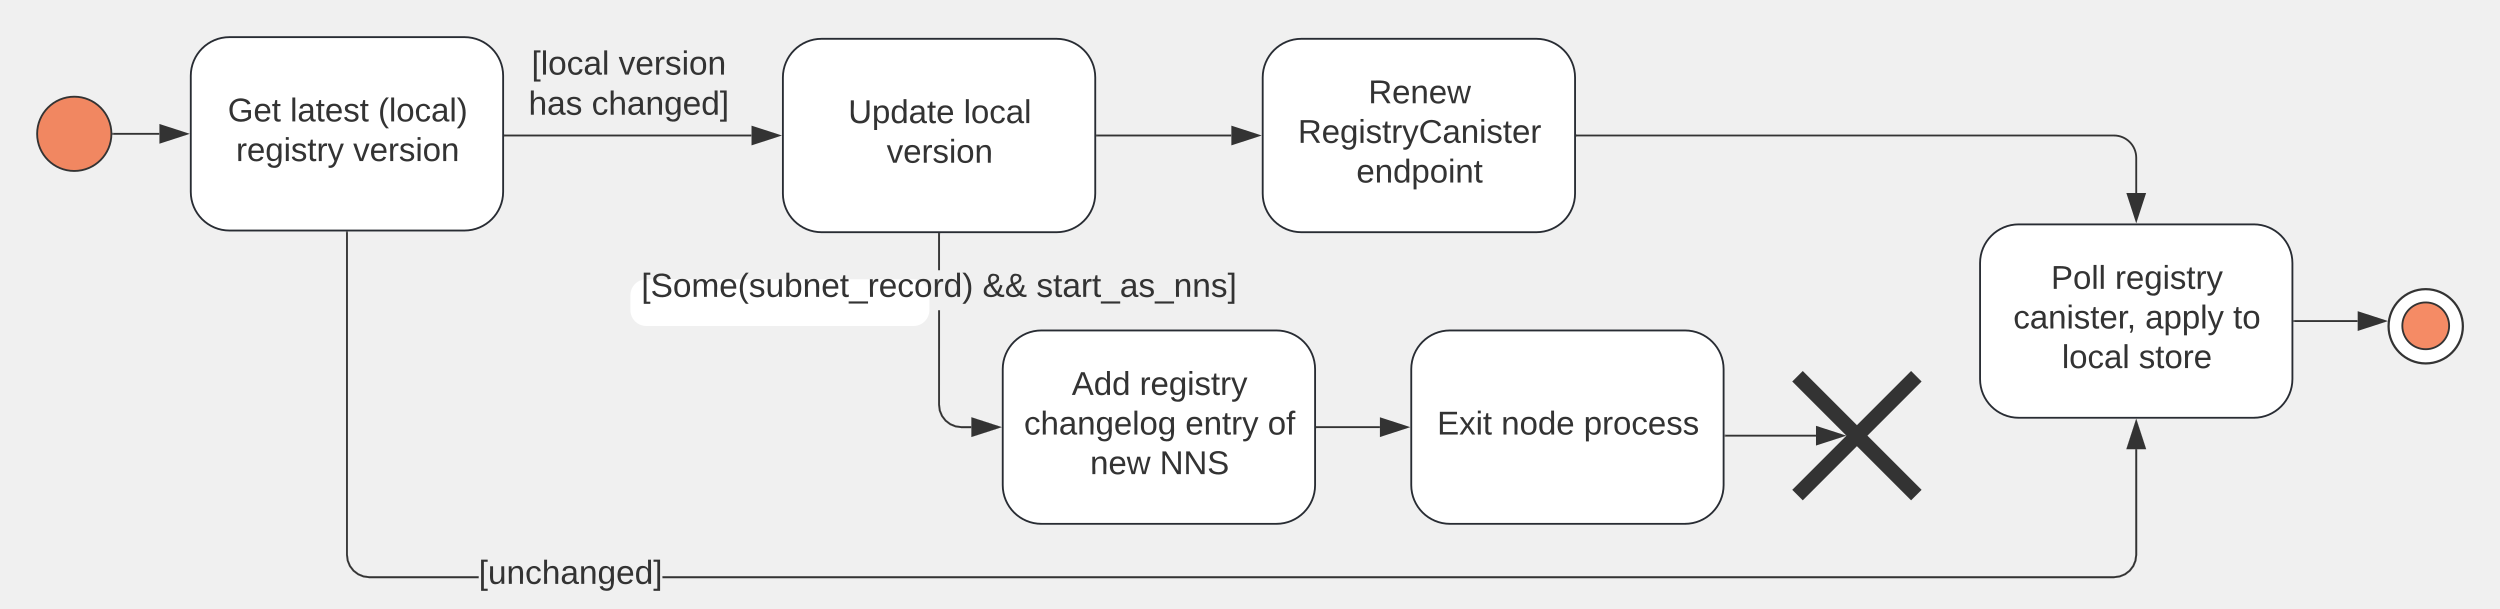
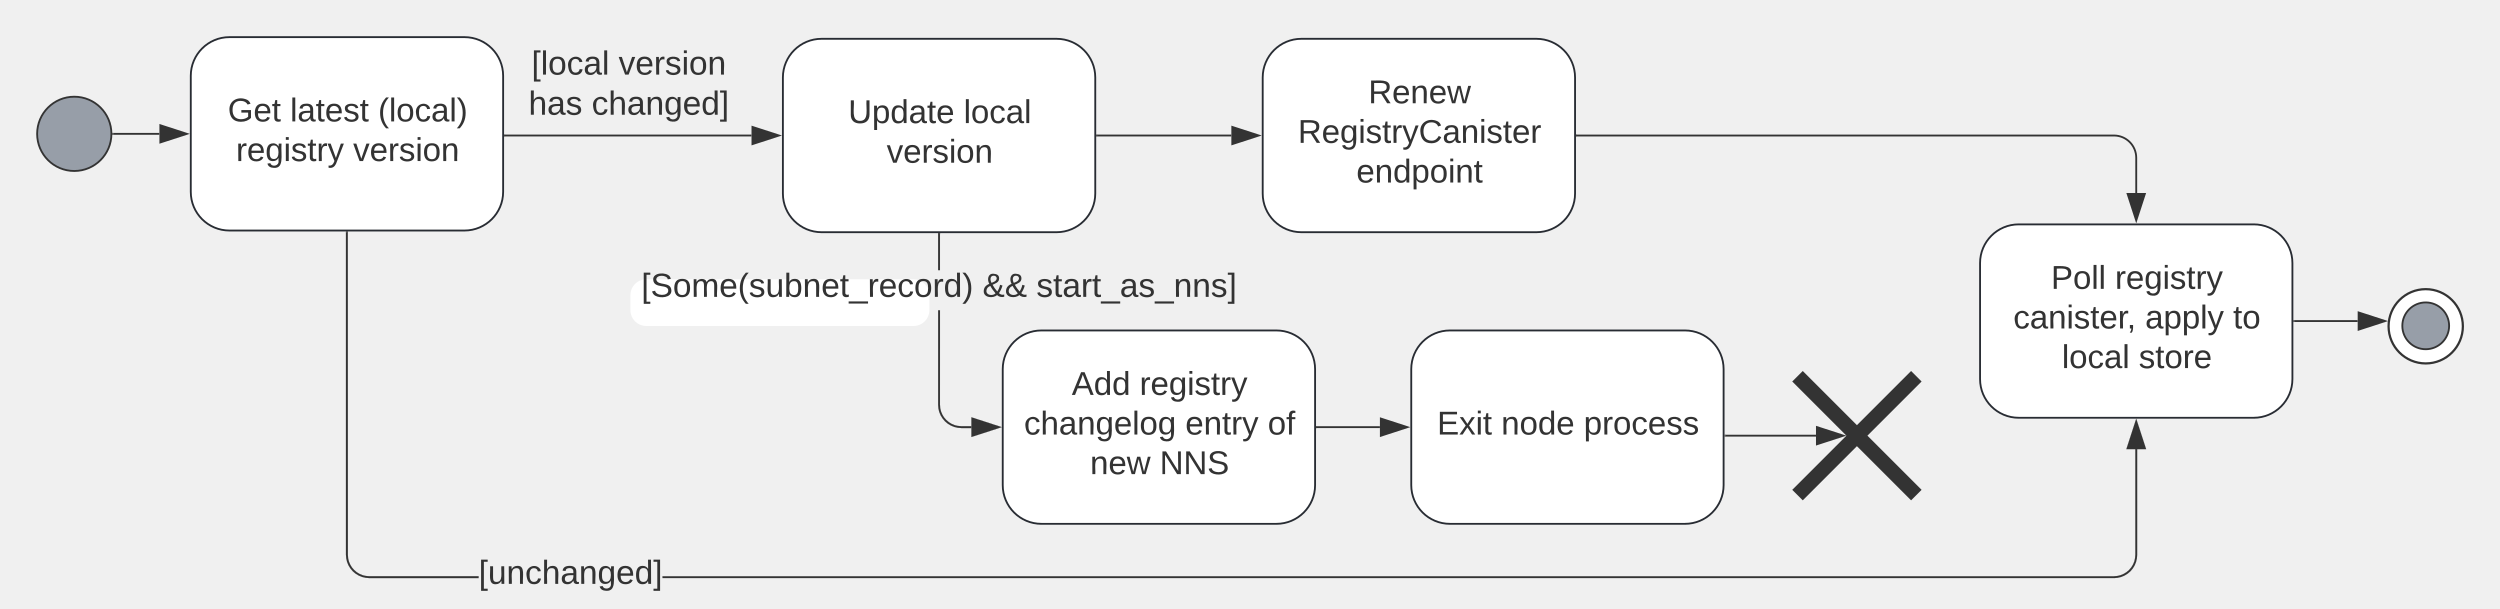
<svg xmlns="http://www.w3.org/2000/svg" xmlns:ns1="lucid" xmlns:xlink="http://www.w3.org/1999/xlink" width="1346.32" height="327.63">
  <g transform="translate(1261 14)" ns1:page-tab-id="t9xVQgvJ4D26">
-     <path d="M-921 144.9c0-4.42 3.58-8 8-8h144c4.42 0 8 3.58 8 8v8.15c0 4.42-3.58 8-8 8h-144c-4.42 0-8-3.58-8-8z" stroke="#fff" fill="#fff" />
+     <path d="M-921 144.9a8 8 0 0 1 8-8h144a8 8 0 0 1 8 8v8.15a8 8 0 0 1-8 8h-144a8 8 0 0 1-8-8z" stroke="#fff" fill="#fff" />
    <path d="M-1137.43 6c-11.5 0-20.83 9.33-20.83 20.83v62.5c0 11.5 9.32 20.82 20.83 20.82h126.55c11.5 0 20.83-9.33 20.83-20.83v-62.5c0-11.5-9.33-20.82-20.83-20.82z" stroke="#282c33" fill="#fff" />
    <use xlink:href="#a" transform="matrix(1,0,0,1,-1150.264,14) translate(11.9321 37.38889)" />
    <use xlink:href="#b" transform="matrix(1,0,0,1,-1150.264,14) translate(45.51235 37.38889)" />
    <use xlink:href="#c" transform="matrix(1,0,0,1,-1150.264,14) translate(92.87037 37.38889)" />
    <use xlink:href="#d" transform="matrix(1,0,0,1,-1150.264,14) translate(16.37654 58.72222)" />
    <use xlink:href="#e" transform="matrix(1,0,0,1,-1150.264,14) translate(79.43827 58.72222)" />
-     <path d="M-818.56 6.9c-11.5 0-20.83 9.33-20.83 20.83v62.5c0 11.5 9.33 20.82 20.84 20.82H-692c11.5 0 20.82-9.33 20.82-20.83v-62.5c0-11.5-9.33-20.82-20.83-20.82z" stroke="#282c33" fill="#fff" />
+     <path d="M-818.56 6.9c-11.5 0-20.83 9.33-20.83 20.83v62.5c0 11.5 9.33 20.82 20.84 20.82h126.54c11.5 0 20.84-9.33 20.84-20.83v-62.5c0-11.5-9.33-20.82-20.84-20.82z" stroke="#282c33" fill="#fff" />
    <use xlink:href="#f" transform="matrix(1,0,0,1,-831.3943,14.90017) translate(27.19136 37.38889)" />
    <use xlink:href="#g" transform="matrix(1,0,0,1,-831.3943,14.90017) translate(89.3642 37.38889)" />
    <use xlink:href="#e" transform="matrix(1,0,0,1,-831.3943,14.90017) translate(47.90741 58.72222)" />
-     <path d="M-989.05 58.97H-856.28" stroke="#333" fill="none" />
-     <path d="M-989.04 59.47h-.5v-1h.5z" stroke="#333" stroke-width=".05" fill="#333" />
-     <path d="M-841.5 58.97l-14.28 4.64v-9.26z" stroke="#333" fill="#333" />
+     <path d="M-989.05 58.98H-856.28" stroke="#333" fill="none" />
+     <path d="M-989.04 59.48h-.5v-1h.5z" stroke="#333" stroke-width=".05" fill="#333" />
+     <path d="M-841.5 58.98l-14.28 4.63v-9.26z" stroke="#333" fill="#333" />
    <use xlink:href="#h" transform="matrix(1,0,0,1,-976.3721,11.77479) translate(1.605 14.4)" />
    <use xlink:href="#i" transform="matrix(1,0,0,1,-976.3721,11.77479) translate(48.505 14.4)" />
    <use xlink:href="#j" transform="matrix(1,0,0,1,-976.3721,11.77479) translate(0.005 36)" />
    <use xlink:href="#k" transform="matrix(1,0,0,1,-976.3721,11.77479) translate(34.005 36)" />
    <path d="M-173.85 106.83c-11.5 0-20.83 9.33-20.83 20.83v62.5c0 11.5 9.32 20.82 20.83 20.82H-47.3c11.5 0 20.83-9.32 20.83-20.83v-62.5c0-11.5-9.33-20.82-20.83-20.82z" stroke="#282c33" fill="#fff" />
    <use xlink:href="#l" transform="matrix(1,0,0,1,-186.6819,114.8323) translate(30.2037 26.72222)" />
    <use xlink:href="#m" transform="matrix(1,0,0,1,-186.6819,114.8323) translate(64.67284 26.72222)" />
    <use xlink:href="#n" transform="matrix(1,0,0,1,-186.6819,114.8323) translate(9.907407 48.05556)" />
    <use xlink:href="#o" transform="matrix(1,0,0,1,-186.6819,114.8323) translate(80.91975 48.05556)" />
    <use xlink:href="#p" transform="matrix(1,0,0,1,-186.6819,114.8323) translate(128.2778 48.05556)" />
    <use xlink:href="#q" transform="matrix(1,0,0,1,-186.6819,114.8323) translate(36.08025 69.38889)" />
    <use xlink:href="#r" transform="matrix(1,0,0,1,-186.6819,114.8323) translate(77.46296 69.38889)" />
-     <path d="M-1073.66 284.8l.4 3.02 1.14 2.75 1.83 2.4 2.4 1.83 2.76 1.14 3 .4h58.9v1h-58.95l-3.2-.43-3-1.23-2.6-2-2-2.6-1.24-3-.42-3.2V111.14h1zm963.58.06l-.42 3.22-1.24 3-2 2.6-2.6 2-3 1.23-3.2.43h-781.7v-1h781.63l3-.4 2.76-1.13 2.4-1.84 1.83-2.4 1.13-2.74.4-3.02v-56.93h1z" stroke="#333" stroke-width=".05" fill="#333" />
+     <path d="M-1073.66 284.8l.14 1.83.42 1.76.7 1.65.94 1.54 1.17 1.36 1.38 1.18 1.54.94 1.67.7 1.74.4 1.82.15h58.9v1h-58.94l-1.93-.15-1.92-.46-1.82-.75-1.67-1.02-1.5-1.28-1.27-1.5-1.03-1.66-.75-1.8-.46-1.9-.16-1.95v-173.7h1zm963.58.05l-.15 1.94-.46 1.9-.74 1.8-1.02 1.68-1.28 1.5-1.5 1.27-1.66 1.02-1.8.75-1.92.46-1.94.15h-781.67v-1h781.63l1.82-.14 1.76-.43 1.66-.7 1.54-.94 1.37-1.17 1.17-1.37.95-1.55.7-1.66.4-1.77.15-1.82v-56.94h1z" stroke="#333" stroke-width=".05" fill="#333" />
    <path d="M-1073.66 111.16h-1v-.5h1z" fill="#333" />
    <path d="M-1073.63 111.2h-1.05v-.58h1.05zm-1-.53v.47h.95v-.47z" stroke="#333" stroke-width=".05" fill="#333" />
    <path d="M-105.94 227.37h-9.27l4.62-14.27z" fill="#333" />
    <path d="M-105.25 227.87h-10.65l5.32-16.4zm-9.27-1h7.9l-3.96-12.15z" stroke="#333" stroke-width=".05" fill="#333" />
    <use xlink:href="#s" transform="matrix(1,0,0,1,-1003.228,286.0323) translate(0.005 14.4)" />
    <path d="M-700.17 163.96c-11.5 0-20.83 9.32-20.83 20.83v62.48c0 11.5 9.33 20.83 20.83 20.83h126.55c11.5 0 20.83-9.32 20.83-20.82v-62.5c0-11.5-9.32-20.82-20.82-20.82z" stroke="#282c33" fill="#fff" />
    <use xlink:href="#t" transform="matrix(1,0,0,1,-713,171.9563) translate(29.16667 26.72222)" />
    <use xlink:href="#m" transform="matrix(1,0,0,1,-713,171.9563) translate(65.70988 26.72222)" />
    <use xlink:href="#u" transform="matrix(1,0,0,1,-713,171.9563) translate(3.462963 48.05556)" />
    <use xlink:href="#v" transform="matrix(1,0,0,1,-713,171.9563) translate(90.32716 48.05556)" />
    <use xlink:href="#w" transform="matrix(1,0,0,1,-713,171.9563) translate(134.7222 48.05556)" />
    <use xlink:href="#x" transform="matrix(1,0,0,1,-713,171.9563) translate(39.04321 69.38889)" />
    <use xlink:href="#y" transform="matrix(1,0,0,1,-713,171.9563) translate(76.52469 69.38889)" />
-     <path d="M-754.8 204l.4 3 1.15 2.77 1.83 2.4 2.4 1.82 2.75 1.14 3 .4h5.4v1h-5.45l-3.2-.43-3-1.23-2.6-2-2-2.6-1.25-3-.42-3.2v-51h1zm0-72.53h-1v-19.42h1z" stroke="#333" stroke-width=".05" fill="#333" />
+     <path d="M-754.8 204l.15 1.83.42 1.75.7 1.67.94 1.54 1.18 1.36 1.37 1.17 1.54.95 1.66.7 1.75.4 1.83.15h5.4v1h-5.44l-1.95-.15-1.9-.46-1.82-.75-1.67-1.02-1.5-1.28-1.26-1.5-1.03-1.66-.75-1.8-.46-1.9-.15-1.95v-50.98h1zm0-72.53h-1v-19.42h1z" stroke="#333" stroke-width=".05" fill="#333" />
    <path d="M-754.8 112.06h-1v-.5h1z" fill="#333" />
-     <path d="M-754.76 112.1h-1.05v-.58h1.04zm-1-.53v.47h.95v-.47z" stroke="#333" stroke-width=".05" fill="#333" />
+     <path d="M-754.76 112.1h-1.06v-.58h1.06zm-1-.53v.47h.94v-.47z" stroke="#333" stroke-width=".05" fill="#333" />
    <path d="M-723.12 216.03l-14.26 4.64v-9.27z" fill="#333" />
    <path d="M-721.5 216.03l-16.38 5.32V210.7zm-15.38 3.95l12.14-3.95-12.14-3.95z" stroke="#333" stroke-width=".05" fill="#333" />
    <use xlink:href="#z" transform="matrix(1,0,0,1,-915.6396,131.4719) translate(0.005 14.4)" />
    <use xlink:href="#A" transform="matrix(1,0,0,1,-915.6396,131.4719) translate(183.755 14.4)" />
    <use xlink:href="#B" transform="matrix(1,0,0,1,-915.6396,131.4719) translate(212.755 14.4)" />
-     <path d="M-670.18 58.97h72.3" stroke="#333" fill="none" />
-     <path d="M-670.17 59.47h-.5v-1h.5z" stroke="#333" stroke-width=".05" fill="#333" />
-     <path d="M-583.12 58.97l-14.26 4.64v-9.26z" stroke="#333" fill="#333" />
-     <path d="M-411.8 58.97h289.22c6.63 0 12 5.38 12 12v18.98" stroke="#333" fill="none" />
-     <path d="M-411.78 59.47h-.5v-1h.5z" stroke="#333" stroke-width=".05" fill="#333" />
+     <path d="M-670.18 58.98h72.3" stroke="#333" fill="none" />
+     <path d="M-670.17 59.48h-.5v-1h.5z" stroke="#333" stroke-width=".05" fill="#333" />
+     <path d="M-583.12 58.98l-14.26 4.63v-9.26z" stroke="#333" fill="#333" />
+     <path d="M-411.8 58.98h289.22a12 12 0 0 1 12 12v18.97" stroke="#333" fill="none" />
+     <path d="M-411.78 59.48h-.5v-1h.5z" stroke="#333" stroke-width=".05" fill="#333" />
    <path d="M-110.58 104.7l-4.63-14.25h9.26z" stroke="#333" fill="#333" />
    <path d="M-480.17 163.96c-11.5 0-20.83 9.32-20.83 20.83v62.48c0 11.5 9.33 20.83 20.83 20.83h126.55c11.5 0 20.83-9.32 20.83-20.82v-62.5c0-11.5-9.32-20.82-20.82-20.82z" stroke="#282c33" fill="#fff" />
    <g>
      <use xlink:href="#C" transform="matrix(1,0,0,1,-493,171.9563) translate(5.932099 48.05556)" />
      <use xlink:href="#D" transform="matrix(1,0,0,1,-493,171.9563) translate(40.45062 48.05556)" />
      <use xlink:href="#E" transform="matrix(1,0,0,1,-493,171.9563) translate(84.89506 48.05556)" />
    </g>
    <path d="M-551.8 216.03h33.92" stroke="#333" fill="none" />
    <path d="M-551.78 216.53h-.5v-1h.5z" stroke="#333" stroke-width=".05" fill="#333" />
    <path d="M-503.12 216.03l-14.26 4.64v-9.27z" stroke="#333" fill="#333" />
-     <path d="M-301 188.62c0-4.42 3.58-8 8-8h64c4.42 0 8 3.58 8 8v64c0 4.42-3.58 8-8 8h-64c-4.42 0-8-3.58-8-8z" fill="none" />
+     <path d="M-301 188.62a8 8 0 0 1 8-8h64a8 8 0 0 1 8 8v64a8 8 0 0 1-8 8h-64a8 8 0 0 1-8-8z" fill="none" />
    <path d="M-293 188.62l64 64m0-64l-64 64" stroke="#333" stroke-width="8" fill="none" />
    <path d="M-331.8 220.62h48.76" stroke="#333" fill="none" />
    <path d="M-331.78 221.12h-.5v-1h.5z" stroke="#333" stroke-width=".05" fill="#333" />
    <path d="M-268.28 220.62l-14.26 4.64V216z" stroke="#333" fill="#333" />
-     <path d="M-1200 58.07h24.85" stroke="#333" fill="none" />
-     <path d="M-1200 58.57h-.56l.06-.47-.02-.53h.53z" stroke="#333" stroke-width=".05" fill="#333" />
-     <path d="M-1160.38 58.07l-14.27 4.64v-9.26z" stroke="#333" fill="#333" />
+     <path d="M-1200 58.08h24.85" stroke="#333" fill="none" />
+     <path d="M-1200 58.58h-.56l.06-.48-.02-.52h.53z" stroke="#333" stroke-width=".05" fill="#333" />
+     <path d="M-1160.38 58.08l-14.27 4.63v-9.26z" stroke="#333" fill="#333" />
    <path d="M-560.17 6.9c-11.5 0-20.83 9.33-20.83 20.83v62.5c0 11.5 9.33 20.82 20.83 20.82h126.55c11.5 0 20.83-9.33 20.83-20.83v-62.5c0-11.5-9.32-20.82-20.82-20.82z" stroke="#282c33" fill="#fff" />
    <g>
      <use xlink:href="#F" transform="matrix(1,0,0,1,-573,14.90017) translate(48.89506 26.72222)" />
      <use xlink:href="#G" transform="matrix(1,0,0,1,-573,14.90017) translate(10.96914 48.05556)" />
      <use xlink:href="#H" transform="matrix(1,0,0,1,-573,14.90017) translate(42.45062 69.38889)" />
    </g>
    <path d="M-25.47 158.9H8.68" stroke="#333" fill="none" />
    <path d="M-25.46 159.4h-.5v-1h.5z" stroke="#333" stroke-width=".05" fill="#333" />
    <path d="M23.45 158.9l-14.27 4.64v-9.27z" stroke="#333" fill="#333" />
-     <path d="M-1201 58.07c0 11.05-8.95 20-20 20s-20-8.95-20-20c0-11.04 8.95-20 20-20s20 8.96 20 20z" stroke="#333" fill="#f15a24" fill-opacity=".7" />
+     <path d="M-1201 58.08c0 11.04-8.95 20-20 20s-20-8.96-20-20c0-11.05 8.95-20 20-20s20 8.95 20 20z" stroke="#333" fill="#979ea8" />
    <path d="M65.32 161.72c0 11.05-8.96 20-20 20-11.05 0-20-8.95-20-20 0-11.04 8.95-20 20-20 11.04 0 20 8.96 20 20z" stroke="#333" stroke-width="1.2" fill="#fff" />
-     <path d="M57.92 161.47c0 6.96-5.64 12.6-12.6 12.6s-12.6-5.64-12.6-12.6c0-6.95 5.64-12.6 12.6-12.6s12.6 5.65 12.6 12.6z" stroke="#333" fill="#f15a24" fill-opacity=".7" />
+     <path d="M57.92 161.47c0 6.96-5.64 12.6-12.6 12.6s-12.6-5.64-12.6-12.6c0-6.95 5.64-12.6 12.6-12.6s12.6 5.65 12.6 12.6z" stroke="#333" fill="#979ea8" />
    <defs>
      <path fill="#333" d="M143 4C61 4 22-44 18-125c-5-107 100-154 193-111 17 8 29 25 37 43l-32 9c-13-25-37-40-76-40-61 0-88 39-88 99 0 61 29 100 91 101 35 0 62-11 79-27v-45h-74v-28h105v86C228-13 192 4 143 4" id="I" />
      <path fill="#333" d="M100-194c63 0 86 42 84 106H49c0 40 14 67 53 68 26 1 43-12 49-29l28 8c-11 28-37 45-77 45C44 4 14-33 15-96c1-61 26-98 85-98zm52 81c6-60-76-77-97-28-3 7-6 17-6 28h103" id="J" />
      <path fill="#333" d="M59-47c-2 24 18 29 38 22v24C64 9 27 4 27-40v-127H5v-23h24l9-43h21v43h35v23H59v120" id="K" />
      <g id="a">
        <use transform="matrix(0.04938272,0,0,0.04938272,0,0)" xlink:href="#I" />
        <use transform="matrix(0.04938272,0,0,0.04938272,13.82716,0)" xlink:href="#J" />
        <use transform="matrix(0.04938272,0,0,0.04938272,23.7037,0)" xlink:href="#K" />
      </g>
      <path fill="#333" d="M24 0v-261h32V0H24" id="L" />
      <path fill="#333" d="M141-36C126-15 110 5 73 4 37 3 15-17 15-53c-1-64 63-63 125-63 3-35-9-54-41-54-24 1-41 7-42 31l-33-3c5-37 33-52 76-52 45 0 72 20 72 64v82c-1 20 7 32 28 27v20c-31 9-61-2-59-35zM48-53c0 20 12 33 32 33 41-3 63-29 60-74-43 2-92-5-92 41" id="M" />
      <path fill="#333" d="M135-143c-3-34-86-38-87 0 15 53 115 12 119 90S17 21 10-45l28-5c4 36 97 45 98 0-10-56-113-15-118-90-4-57 82-63 122-42 12 7 21 19 24 35" id="N" />
      <g id="b">
        <use transform="matrix(0.04938272,0,0,0.04938272,0,0)" xlink:href="#L" />
        <use transform="matrix(0.04938272,0,0,0.04938272,3.901235,0)" xlink:href="#M" />
        <use transform="matrix(0.04938272,0,0,0.04938272,13.77778,0)" xlink:href="#K" />
        <use transform="matrix(0.04938272,0,0,0.04938272,18.71605,0)" xlink:href="#J" />
        <use transform="matrix(0.04938272,0,0,0.04938272,28.59259,0)" xlink:href="#N" />
        <use transform="matrix(0.04938272,0,0,0.04938272,37.48148,0)" xlink:href="#K" />
      </g>
      <path fill="#333" d="M87 75C49 33 22-17 22-94c0-76 28-126 65-167h31c-38 41-64 92-64 168S80 34 118 75H87" id="O" />
      <path fill="#333" d="M100-194c62-1 85 37 85 99 1 63-27 99-86 99S16-35 15-95c0-66 28-99 85-99zM99-20c44 1 53-31 53-75 0-43-8-75-51-75s-53 32-53 75 10 74 51 75" id="P" />
      <path fill="#333" d="M96-169c-40 0-48 33-48 73s9 75 48 75c24 0 41-14 43-38l32 2c-6 37-31 61-74 61-59 0-76-41-82-99-10-93 101-131 147-64 4 7 5 14 7 22l-32 3c-4-21-16-35-41-35" id="Q" />
      <path fill="#333" d="M33-261c38 41 65 92 65 168S71 34 33 75H2C39 34 66-17 66-93S39-220 2-261h31" id="R" />
      <g id="c">
        <use transform="matrix(0.04938272,0,0,0.04938272,0,0)" xlink:href="#O" />
        <use transform="matrix(0.04938272,0,0,0.04938272,5.876543,0)" xlink:href="#L" />
        <use transform="matrix(0.04938272,0,0,0.04938272,9.777778,0)" xlink:href="#P" />
        <use transform="matrix(0.04938272,0,0,0.04938272,19.65432,0)" xlink:href="#Q" />
        <use transform="matrix(0.04938272,0,0,0.04938272,28.54321,0)" xlink:href="#M" />
        <use transform="matrix(0.04938272,0,0,0.04938272,38.41975,0)" xlink:href="#L" />
        <use transform="matrix(0.04938272,0,0,0.04938272,42.32099,0)" xlink:href="#R" />
      </g>
      <path fill="#333" d="M114-163C36-179 61-72 57 0H25l-1-190h30c1 12-1 29 2 39 6-27 23-49 58-41v29" id="S" />
      <path fill="#333" d="M177-190C167-65 218 103 67 71c-23-6-38-20-44-43l32-5c15 47 100 32 89-28v-30C133-14 115 1 83 1 29 1 15-40 15-95c0-56 16-97 71-98 29-1 48 16 59 35 1-10 0-23 2-32h30zM94-22c36 0 50-32 50-73 0-42-14-75-50-75-39 0-46 34-46 75s6 73 46 73" id="T" />
      <path fill="#333" d="M24-231v-30h32v30H24zM24 0v-190h32V0H24" id="U" />
      <path fill="#333" d="M179-190L93 31C79 59 56 82 12 73V49c39 6 53-20 64-50L1-190h34L92-34l54-156h33" id="V" />
      <g id="d">
        <use transform="matrix(0.04938272,0,0,0.04938272,0,0)" xlink:href="#S" />
        <use transform="matrix(0.04938272,0,0,0.04938272,5.876543,0)" xlink:href="#J" />
        <use transform="matrix(0.04938272,0,0,0.04938272,15.75309,0)" xlink:href="#T" />
        <use transform="matrix(0.04938272,0,0,0.04938272,25.62963,0)" xlink:href="#U" />
        <use transform="matrix(0.04938272,0,0,0.04938272,29.53086,0)" xlink:href="#N" />
        <use transform="matrix(0.04938272,0,0,0.04938272,38.41975,0)" xlink:href="#K" />
        <use transform="matrix(0.04938272,0,0,0.04938272,43.35802,0)" xlink:href="#S" />
        <use transform="matrix(0.04938272,0,0,0.04938272,49.23457,0)" xlink:href="#V" />
      </g>
      <path fill="#333" d="M108 0H70L1-190h34L89-25l56-165h34" id="W" />
      <path fill="#333" d="M117-194c89-4 53 116 60 194h-32v-121c0-31-8-49-39-48C34-167 62-67 57 0H25l-1-190h30c1 10-1 24 2 32 11-22 29-35 61-36" id="X" />
      <g id="e">
        <use transform="matrix(0.04938272,0,0,0.04938272,0,0)" xlink:href="#W" />
        <use transform="matrix(0.04938272,0,0,0.04938272,8.888889,0)" xlink:href="#J" />
        <use transform="matrix(0.04938272,0,0,0.04938272,18.76543,0)" xlink:href="#S" />
        <use transform="matrix(0.04938272,0,0,0.04938272,24.64198,0)" xlink:href="#N" />
        <use transform="matrix(0.04938272,0,0,0.04938272,33.53086,0)" xlink:href="#U" />
        <use transform="matrix(0.04938272,0,0,0.04938272,37.4321,0)" xlink:href="#P" />
        <use transform="matrix(0.04938272,0,0,0.04938272,47.30864,0)" xlink:href="#X" />
      </g>
      <path fill="#333" d="M232-93c-1 65-40 97-104 97C67 4 28-28 28-90v-158h33c8 89-33 224 67 224 102 0 64-133 71-224h33v155" id="Y" />
      <path fill="#333" d="M115-194c55 1 70 41 70 98S169 2 115 4C84 4 66-9 55-30l1 105H24l-1-265h31l2 30c10-21 28-34 59-34zm-8 174c40 0 45-34 45-75s-6-73-45-74c-42 0-51 32-51 76 0 43 10 73 51 73" id="Z" />
      <path fill="#333" d="M85-194c31 0 48 13 60 33l-1-100h32l1 261h-30c-2-10 0-23-3-31C134-8 116 4 85 4 32 4 16-35 15-94c0-66 23-100 70-100zm9 24c-40 0-46 34-46 75 0 40 6 74 45 74 42 0 51-32 51-76 0-42-9-74-50-73" id="aa" />
      <g id="f">
        <use transform="matrix(0.04938272,0,0,0.04938272,0,0)" xlink:href="#Y" />
        <use transform="matrix(0.04938272,0,0,0.04938272,12.79012,0)" xlink:href="#Z" />
        <use transform="matrix(0.04938272,0,0,0.04938272,22.66667,0)" xlink:href="#aa" />
        <use transform="matrix(0.04938272,0,0,0.04938272,32.54321,0)" xlink:href="#M" />
        <use transform="matrix(0.04938272,0,0,0.04938272,42.41975,0)" xlink:href="#K" />
        <use transform="matrix(0.04938272,0,0,0.04938272,47.35802,0)" xlink:href="#J" />
      </g>
      <g id="g">
        <use transform="matrix(0.04938272,0,0,0.04938272,0,0)" xlink:href="#L" />
        <use transform="matrix(0.04938272,0,0,0.04938272,3.901235,0)" xlink:href="#P" />
        <use transform="matrix(0.04938272,0,0,0.04938272,13.77778,0)" xlink:href="#Q" />
        <use transform="matrix(0.04938272,0,0,0.04938272,22.66667,0)" xlink:href="#M" />
        <use transform="matrix(0.04938272,0,0,0.04938272,32.54321,0)" xlink:href="#L" />
      </g>
      <path fill="#333" d="M26 75v-336h71v23H56V52h41v23H26" id="ab" />
      <g id="h">
        <use transform="matrix(0.05,0,0,0.05,0,0)" xlink:href="#ab" />
        <use transform="matrix(0.05,0,0,0.05,5,0)" xlink:href="#L" />
        <use transform="matrix(0.05,0,0,0.05,8.95,0)" xlink:href="#P" />
        <use transform="matrix(0.05,0,0,0.05,18.95,0)" xlink:href="#Q" />
        <use transform="matrix(0.05,0,0,0.05,27.95,0)" xlink:href="#M" />
        <use transform="matrix(0.05,0,0,0.05,37.95,0)" xlink:href="#L" />
      </g>
      <g id="i">
        <use transform="matrix(0.05,0,0,0.05,0,0)" xlink:href="#W" />
        <use transform="matrix(0.05,0,0,0.05,9,0)" xlink:href="#J" />
        <use transform="matrix(0.05,0,0,0.05,19,0)" xlink:href="#S" />
        <use transform="matrix(0.05,0,0,0.05,24.95,0)" xlink:href="#N" />
        <use transform="matrix(0.05,0,0,0.05,33.95,0)" xlink:href="#U" />
        <use transform="matrix(0.05,0,0,0.05,37.9,0)" xlink:href="#P" />
        <use transform="matrix(0.05,0,0,0.05,47.9,0)" xlink:href="#X" />
      </g>
      <path fill="#333" d="M106-169C34-169 62-67 57 0H25v-261h32l-1 103c12-21 28-36 61-36 89 0 53 116 60 194h-32v-121c2-32-8-49-39-48" id="ac" />
      <g id="j">
        <use transform="matrix(0.05,0,0,0.05,0,0)" xlink:href="#ac" />
        <use transform="matrix(0.05,0,0,0.05,10,0)" xlink:href="#M" />
        <use transform="matrix(0.05,0,0,0.05,20,0)" xlink:href="#N" />
      </g>
      <path fill="#333" d="M3 75V52h41v-290H3v-23h71V75H3" id="ad" />
      <g id="k">
        <use transform="matrix(0.05,0,0,0.05,0,0)" xlink:href="#Q" />
        <use transform="matrix(0.05,0,0,0.05,9,0)" xlink:href="#ac" />
        <use transform="matrix(0.05,0,0,0.05,19,0)" xlink:href="#M" />
        <use transform="matrix(0.05,0,0,0.05,29,0)" xlink:href="#X" />
        <use transform="matrix(0.05,0,0,0.05,39,0)" xlink:href="#T" />
        <use transform="matrix(0.05,0,0,0.05,49,0)" xlink:href="#J" />
        <use transform="matrix(0.05,0,0,0.05,59,0)" xlink:href="#aa" />
        <use transform="matrix(0.05,0,0,0.05,69,0)" xlink:href="#ad" />
      </g>
      <path fill="#333" d="M30-248c87 1 191-15 191 75 0 78-77 80-158 76V0H30v-248zm33 125c57 0 124 11 124-50 0-59-68-47-124-48v98" id="ae" />
      <g id="l">
        <use transform="matrix(0.04938272,0,0,0.04938272,0,0)" xlink:href="#ae" />
        <use transform="matrix(0.04938272,0,0,0.04938272,11.85185,0)" xlink:href="#P" />
        <use transform="matrix(0.04938272,0,0,0.04938272,21.7284,0)" xlink:href="#L" />
        <use transform="matrix(0.04938272,0,0,0.04938272,25.62963,0)" xlink:href="#L" />
      </g>
      <g id="m">
        <use transform="matrix(0.04938272,0,0,0.04938272,0,0)" xlink:href="#S" />
        <use transform="matrix(0.04938272,0,0,0.04938272,5.876543,0)" xlink:href="#J" />
        <use transform="matrix(0.04938272,0,0,0.04938272,15.75309,0)" xlink:href="#T" />
        <use transform="matrix(0.04938272,0,0,0.04938272,25.62963,0)" xlink:href="#U" />
        <use transform="matrix(0.04938272,0,0,0.04938272,29.53086,0)" xlink:href="#N" />
        <use transform="matrix(0.04938272,0,0,0.04938272,38.41975,0)" xlink:href="#K" />
        <use transform="matrix(0.04938272,0,0,0.04938272,43.35802,0)" xlink:href="#S" />
        <use transform="matrix(0.04938272,0,0,0.04938272,49.23457,0)" xlink:href="#V" />
      </g>
      <path fill="#333" d="M68-38c1 34 0 65-14 84H32c9-13 17-26 17-46H33v-38h35" id="af" />
      <g id="n">
        <use transform="matrix(0.04938272,0,0,0.04938272,0,0)" xlink:href="#Q" />
        <use transform="matrix(0.04938272,0,0,0.04938272,8.888889,0)" xlink:href="#M" />
        <use transform="matrix(0.04938272,0,0,0.04938272,18.76543,0)" xlink:href="#X" />
        <use transform="matrix(0.04938272,0,0,0.04938272,28.64198,0)" xlink:href="#U" />
        <use transform="matrix(0.04938272,0,0,0.04938272,32.54321,0)" xlink:href="#N" />
        <use transform="matrix(0.04938272,0,0,0.04938272,41.4321,0)" xlink:href="#K" />
        <use transform="matrix(0.04938272,0,0,0.04938272,46.37037,0)" xlink:href="#J" />
        <use transform="matrix(0.04938272,0,0,0.04938272,56.24691,0)" xlink:href="#S" />
        <use transform="matrix(0.04938272,0,0,0.04938272,61.1358,0)" xlink:href="#af" />
      </g>
      <g id="o">
        <use transform="matrix(0.04938272,0,0,0.04938272,0,0)" xlink:href="#M" />
        <use transform="matrix(0.04938272,0,0,0.04938272,9.876543,0)" xlink:href="#Z" />
        <use transform="matrix(0.04938272,0,0,0.04938272,19.75309,0)" xlink:href="#Z" />
        <use transform="matrix(0.04938272,0,0,0.04938272,29.62963,0)" xlink:href="#L" />
        <use transform="matrix(0.04938272,0,0,0.04938272,33.53086,0)" xlink:href="#V" />
      </g>
      <g id="p">
        <use transform="matrix(0.04938272,0,0,0.04938272,0,0)" xlink:href="#K" />
        <use transform="matrix(0.04938272,0,0,0.04938272,4.938272,0)" xlink:href="#P" />
      </g>
      <g id="q">
        <use transform="matrix(0.04938272,0,0,0.04938272,0,0)" xlink:href="#L" />
        <use transform="matrix(0.04938272,0,0,0.04938272,3.901235,0)" xlink:href="#P" />
        <use transform="matrix(0.04938272,0,0,0.04938272,13.77778,0)" xlink:href="#Q" />
        <use transform="matrix(0.04938272,0,0,0.04938272,22.66667,0)" xlink:href="#M" />
        <use transform="matrix(0.04938272,0,0,0.04938272,32.54321,0)" xlink:href="#L" />
      </g>
      <g id="r">
        <use transform="matrix(0.04938272,0,0,0.04938272,0,0)" xlink:href="#N" />
        <use transform="matrix(0.04938272,0,0,0.04938272,8.888889,0)" xlink:href="#K" />
        <use transform="matrix(0.04938272,0,0,0.04938272,13.82716,0)" xlink:href="#P" />
        <use transform="matrix(0.04938272,0,0,0.04938272,23.7037,0)" xlink:href="#S" />
        <use transform="matrix(0.04938272,0,0,0.04938272,29.58025,0)" xlink:href="#J" />
      </g>
      <path fill="#333" d="M84 4C-5 8 30-112 23-190h32v120c0 31 7 50 39 49 72-2 45-101 50-169h31l1 190h-30c-1-10 1-25-2-33-11 22-28 36-60 37" id="ag" />
      <g id="s">
        <use transform="matrix(0.05,0,0,0.05,0,0)" xlink:href="#ab" />
        <use transform="matrix(0.05,0,0,0.05,5,0)" xlink:href="#ag" />
        <use transform="matrix(0.05,0,0,0.05,15,0)" xlink:href="#X" />
        <use transform="matrix(0.05,0,0,0.05,25,0)" xlink:href="#Q" />
        <use transform="matrix(0.05,0,0,0.05,34,0)" xlink:href="#ac" />
        <use transform="matrix(0.05,0,0,0.05,44,0)" xlink:href="#M" />
        <use transform="matrix(0.05,0,0,0.05,54,0)" xlink:href="#X" />
        <use transform="matrix(0.05,0,0,0.05,64,0)" xlink:href="#T" />
        <use transform="matrix(0.05,0,0,0.05,74,0)" xlink:href="#J" />
        <use transform="matrix(0.05,0,0,0.05,84,0)" xlink:href="#aa" />
        <use transform="matrix(0.05,0,0,0.05,94,0)" xlink:href="#ad" />
      </g>
      <path fill="#333" d="M205 0l-28-72H64L36 0H1l101-248h38L239 0h-34zm-38-99l-47-123c-12 45-31 82-46 123h93" id="ah" />
      <g id="t">
        <use transform="matrix(0.04938272,0,0,0.04938272,0,0)" xlink:href="#ah" />
        <use transform="matrix(0.04938272,0,0,0.04938272,11.85185,0)" xlink:href="#aa" />
        <use transform="matrix(0.04938272,0,0,0.04938272,21.7284,0)" xlink:href="#aa" />
      </g>
      <g id="u">
        <use transform="matrix(0.04938272,0,0,0.04938272,0,0)" xlink:href="#Q" />
        <use transform="matrix(0.04938272,0,0,0.04938272,8.888889,0)" xlink:href="#ac" />
        <use transform="matrix(0.04938272,0,0,0.04938272,18.76543,0)" xlink:href="#M" />
        <use transform="matrix(0.04938272,0,0,0.04938272,28.64198,0)" xlink:href="#X" />
        <use transform="matrix(0.04938272,0,0,0.04938272,38.51852,0)" xlink:href="#T" />
        <use transform="matrix(0.04938272,0,0,0.04938272,48.39506,0)" xlink:href="#J" />
        <use transform="matrix(0.04938272,0,0,0.04938272,58.2716,0)" xlink:href="#L" />
        <use transform="matrix(0.04938272,0,0,0.04938272,62.17284,0)" xlink:href="#P" />
        <use transform="matrix(0.04938272,0,0,0.04938272,72.04938,0)" xlink:href="#T" />
      </g>
      <g id="v">
        <use transform="matrix(0.04938272,0,0,0.04938272,0,0)" xlink:href="#J" />
        <use transform="matrix(0.04938272,0,0,0.04938272,9.876543,0)" xlink:href="#X" />
        <use transform="matrix(0.04938272,0,0,0.04938272,19.75309,0)" xlink:href="#K" />
        <use transform="matrix(0.04938272,0,0,0.04938272,24.69136,0)" xlink:href="#S" />
        <use transform="matrix(0.04938272,0,0,0.04938272,30.5679,0)" xlink:href="#V" />
      </g>
      <path fill="#333" d="M101-234c-31-9-42 10-38 44h38v23H63V0H32v-167H5v-23h27c-7-52 17-82 69-68v24" id="ai" />
      <g id="w">
        <use transform="matrix(0.04938272,0,0,0.04938272,0,0)" xlink:href="#P" />
        <use transform="matrix(0.04938272,0,0,0.04938272,9.876543,0)" xlink:href="#ai" />
      </g>
      <path fill="#333" d="M206 0h-36l-40-164L89 0H53L-1-190h32L70-26l43-164h34l41 164 42-164h31" id="aj" />
      <g id="x">
        <use transform="matrix(0.04938272,0,0,0.04938272,0,0)" xlink:href="#X" />
        <use transform="matrix(0.04938272,0,0,0.04938272,9.876543,0)" xlink:href="#J" />
        <use transform="matrix(0.04938272,0,0,0.04938272,19.75309,0)" xlink:href="#aj" />
      </g>
      <path fill="#333" d="M190 0L58-211 59 0H30v-248h39L202-35l-2-213h31V0h-41" id="ak" />
      <path fill="#333" d="M185-189c-5-48-123-54-124 2 14 75 158 14 163 119 3 78-121 87-175 55-17-10-28-26-33-46l33-7c5 56 141 63 141-1 0-78-155-14-162-118-5-82 145-84 179-34 5 7 8 16 11 25" id="al" />
      <g id="y">
        <use transform="matrix(0.04938272,0,0,0.04938272,0,0)" xlink:href="#ak" />
        <use transform="matrix(0.04938272,0,0,0.04938272,12.79012,0)" xlink:href="#ak" />
        <use transform="matrix(0.04938272,0,0,0.04938272,25.58025,0)" xlink:href="#al" />
      </g>
      <path fill="#333" d="M210-169c-67 3-38 105-44 169h-31v-121c0-29-5-50-35-48C34-165 62-65 56 0H25l-1-190h30c1 10-1 24 2 32 10-44 99-50 107 0 11-21 27-35 58-36 85-2 47 119 55 194h-31v-121c0-29-5-49-35-48" id="am" />
      <path fill="#333" d="M115-194c53 0 69 39 70 98 0 66-23 100-70 100C84 3 66-7 56-30L54 0H23l1-261h32v101c10-23 28-34 59-34zm-8 174c40 0 45-34 45-75 0-40-5-75-45-74-42 0-51 32-51 76 0 43 10 73 51 73" id="an" />
      <path fill="#333" d="M-5 72V49h209v23H-5" id="ao" />
      <g id="z">
        <use transform="matrix(0.05,0,0,0.05,0,0)" xlink:href="#ab" />
        <use transform="matrix(0.05,0,0,0.05,5,0)" xlink:href="#al" />
        <use transform="matrix(0.05,0,0,0.05,17,0)" xlink:href="#P" />
        <use transform="matrix(0.05,0,0,0.05,27,0)" xlink:href="#am" />
        <use transform="matrix(0.05,0,0,0.05,41.95,0)" xlink:href="#J" />
        <use transform="matrix(0.05,0,0,0.05,51.95,0)" xlink:href="#O" />
        <use transform="matrix(0.05,0,0,0.05,57.9,0)" xlink:href="#N" />
        <use transform="matrix(0.05,0,0,0.05,66.9,0)" xlink:href="#ag" />
        <use transform="matrix(0.05,0,0,0.05,76.9,0)" xlink:href="#an" />
        <use transform="matrix(0.05,0,0,0.05,86.9,0)" xlink:href="#X" />
        <use transform="matrix(0.05,0,0,0.05,96.9,0)" xlink:href="#J" />
        <use transform="matrix(0.05,0,0,0.05,106.9,0)" xlink:href="#K" />
        <use transform="matrix(0.05,0,0,0.05,111.9,0)" xlink:href="#ao" />
        <use transform="matrix(0.05,0,0,0.05,121.9,0)" xlink:href="#S" />
        <use transform="matrix(0.05,0,0,0.05,127.85,0)" xlink:href="#J" />
        <use transform="matrix(0.05,0,0,0.05,137.85,0)" xlink:href="#Q" />
        <use transform="matrix(0.05,0,0,0.05,146.85,0)" xlink:href="#P" />
        <use transform="matrix(0.05,0,0,0.05,156.85,0)" xlink:href="#S" />
        <use transform="matrix(0.05,0,0,0.05,162.8,0)" xlink:href="#aa" />
        <use transform="matrix(0.05,0,0,0.05,172.8,0)" xlink:href="#R" />
      </g>
      <path fill="#333" d="M234-2c-28 10-62 0-77-18C117 19 8 12 13-65c3-43 29-61 60-76-25-40-17-114 47-108 35 3 59 15 59 50 0 44-40 53-71 69 14 26 32 50 51 72 14-21 24-43 30-72l26 8c-9 33-21 57-38 82 13 13 33 22 57 15v23zM97-151c25-10 52-18 56-48-1-18-13-29-33-29-42 0-39 50-23 77zM42-66c-3 51 71 58 98 28-20-24-41-51-56-80-23 10-40 24-42 52" id="ap" />
      <g id="A">
        <use transform="matrix(0.05,0,0,0.05,0,0)" xlink:href="#ap" />
        <use transform="matrix(0.05,0,0,0.05,12,0)" xlink:href="#ap" />
      </g>
      <g id="B">
        <use transform="matrix(0.05,0,0,0.05,0,0)" xlink:href="#N" />
        <use transform="matrix(0.05,0,0,0.05,9,0)" xlink:href="#K" />
        <use transform="matrix(0.05,0,0,0.05,14,0)" xlink:href="#M" />
        <use transform="matrix(0.05,0,0,0.05,24,0)" xlink:href="#S" />
        <use transform="matrix(0.05,0,0,0.05,29.95,0)" xlink:href="#K" />
        <use transform="matrix(0.05,0,0,0.05,34.95,0)" xlink:href="#ao" />
        <use transform="matrix(0.05,0,0,0.05,44.95,0)" xlink:href="#M" />
        <use transform="matrix(0.05,0,0,0.05,54.95,0)" xlink:href="#N" />
        <use transform="matrix(0.05,0,0,0.05,63.95,0)" xlink:href="#ao" />
        <use transform="matrix(0.05,0,0,0.05,73.95,0)" xlink:href="#X" />
        <use transform="matrix(0.05,0,0,0.05,83.95,0)" xlink:href="#X" />
        <use transform="matrix(0.05,0,0,0.05,93.95,0)" xlink:href="#N" />
        <use transform="matrix(0.05,0,0,0.05,102.95,0)" xlink:href="#ad" />
      </g>
      <path fill="#333" d="M30 0v-248h187v28H63v79h144v27H63v87h162V0H30" id="aq" />
      <path fill="#333" d="M141 0L90-78 38 0H4l68-98-65-92h35l48 74 47-74h35l-64 92 68 98h-35" id="ar" />
      <g id="C">
        <use transform="matrix(0.04938272,0,0,0.04938272,0,0)" xlink:href="#aq" />
        <use transform="matrix(0.04938272,0,0,0.04938272,11.85185,0)" xlink:href="#ar" />
        <use transform="matrix(0.04938272,0,0,0.04938272,20.74074,0)" xlink:href="#U" />
        <use transform="matrix(0.04938272,0,0,0.04938272,24.64198,0)" xlink:href="#K" />
      </g>
      <g id="D">
        <use transform="matrix(0.04938272,0,0,0.04938272,0,0)" xlink:href="#X" />
        <use transform="matrix(0.04938272,0,0,0.04938272,9.876543,0)" xlink:href="#P" />
        <use transform="matrix(0.04938272,0,0,0.04938272,19.75309,0)" xlink:href="#aa" />
        <use transform="matrix(0.04938272,0,0,0.04938272,29.62963,0)" xlink:href="#J" />
      </g>
      <g id="E">
        <use transform="matrix(0.04938272,0,0,0.04938272,0,0)" xlink:href="#Z" />
        <use transform="matrix(0.04938272,0,0,0.04938272,9.876543,0)" xlink:href="#S" />
        <use transform="matrix(0.04938272,0,0,0.04938272,15.75309,0)" xlink:href="#P" />
        <use transform="matrix(0.04938272,0,0,0.04938272,25.62963,0)" xlink:href="#Q" />
        <use transform="matrix(0.04938272,0,0,0.04938272,34.51852,0)" xlink:href="#J" />
        <use transform="matrix(0.04938272,0,0,0.04938272,44.39506,0)" xlink:href="#N" />
        <use transform="matrix(0.04938272,0,0,0.04938272,53.28395,0)" xlink:href="#N" />
      </g>
      <path fill="#333" d="M233-177c-1 41-23 64-60 70L243 0h-38l-65-103H63V0H30v-248c88 3 205-21 203 71zM63-129c60-2 137 13 137-47 0-61-80-42-137-45v92" id="as" />
      <g id="F">
        <use transform="matrix(0.04938272,0,0,0.04938272,0,0)" xlink:href="#as" />
        <use transform="matrix(0.04938272,0,0,0.04938272,12.79012,0)" xlink:href="#J" />
        <use transform="matrix(0.04938272,0,0,0.04938272,22.66667,0)" xlink:href="#X" />
        <use transform="matrix(0.04938272,0,0,0.04938272,32.54321,0)" xlink:href="#J" />
        <use transform="matrix(0.04938272,0,0,0.04938272,42.41975,0)" xlink:href="#aj" />
      </g>
      <path fill="#333" d="M212-179c-10-28-35-45-73-45-59 0-87 40-87 99 0 60 29 101 89 101 43 0 62-24 78-52l27 14C228-24 195 4 139 4 59 4 22-46 18-125c-6-104 99-153 187-111 19 9 31 26 39 46" id="at" />
      <g id="G">
        <use transform="matrix(0.04938272,0,0,0.04938272,0,0)" xlink:href="#as" />
        <use transform="matrix(0.04938272,0,0,0.04938272,12.79012,0)" xlink:href="#J" />
        <use transform="matrix(0.04938272,0,0,0.04938272,22.66667,0)" xlink:href="#T" />
        <use transform="matrix(0.04938272,0,0,0.04938272,32.54321,0)" xlink:href="#U" />
        <use transform="matrix(0.04938272,0,0,0.04938272,36.44444,0)" xlink:href="#N" />
        <use transform="matrix(0.04938272,0,0,0.04938272,45.33333,0)" xlink:href="#K" />
        <use transform="matrix(0.04938272,0,0,0.04938272,50.2716,0)" xlink:href="#S" />
        <use transform="matrix(0.04938272,0,0,0.04938272,56.14815,0)" xlink:href="#V" />
        <use transform="matrix(0.04938272,0,0,0.04938272,65.03704,0)" xlink:href="#at" />
        <use transform="matrix(0.04938272,0,0,0.04938272,77.82716,0)" xlink:href="#M" />
        <use transform="matrix(0.04938272,0,0,0.04938272,87.7037,0)" xlink:href="#X" />
        <use transform="matrix(0.04938272,0,0,0.04938272,97.58025,0)" xlink:href="#U" />
        <use transform="matrix(0.04938272,0,0,0.04938272,101.4815,0)" xlink:href="#N" />
        <use transform="matrix(0.04938272,0,0,0.04938272,110.3704,0)" xlink:href="#K" />
        <use transform="matrix(0.04938272,0,0,0.04938272,115.3086,0)" xlink:href="#J" />
        <use transform="matrix(0.04938272,0,0,0.04938272,125.1852,0)" xlink:href="#S" />
      </g>
      <g id="H">
        <use transform="matrix(0.04938272,0,0,0.04938272,0,0)" xlink:href="#J" />
        <use transform="matrix(0.04938272,0,0,0.04938272,9.876543,0)" xlink:href="#X" />
        <use transform="matrix(0.04938272,0,0,0.04938272,19.75309,0)" xlink:href="#aa" />
        <use transform="matrix(0.04938272,0,0,0.04938272,29.62963,0)" xlink:href="#Z" />
        <use transform="matrix(0.04938272,0,0,0.04938272,39.50617,0)" xlink:href="#P" />
        <use transform="matrix(0.04938272,0,0,0.04938272,49.38272,0)" xlink:href="#U" />
        <use transform="matrix(0.04938272,0,0,0.04938272,53.28395,0)" xlink:href="#X" />
        <use transform="matrix(0.04938272,0,0,0.04938272,63.16049,0)" xlink:href="#K" />
      </g>
    </defs>
  </g>
</svg>
